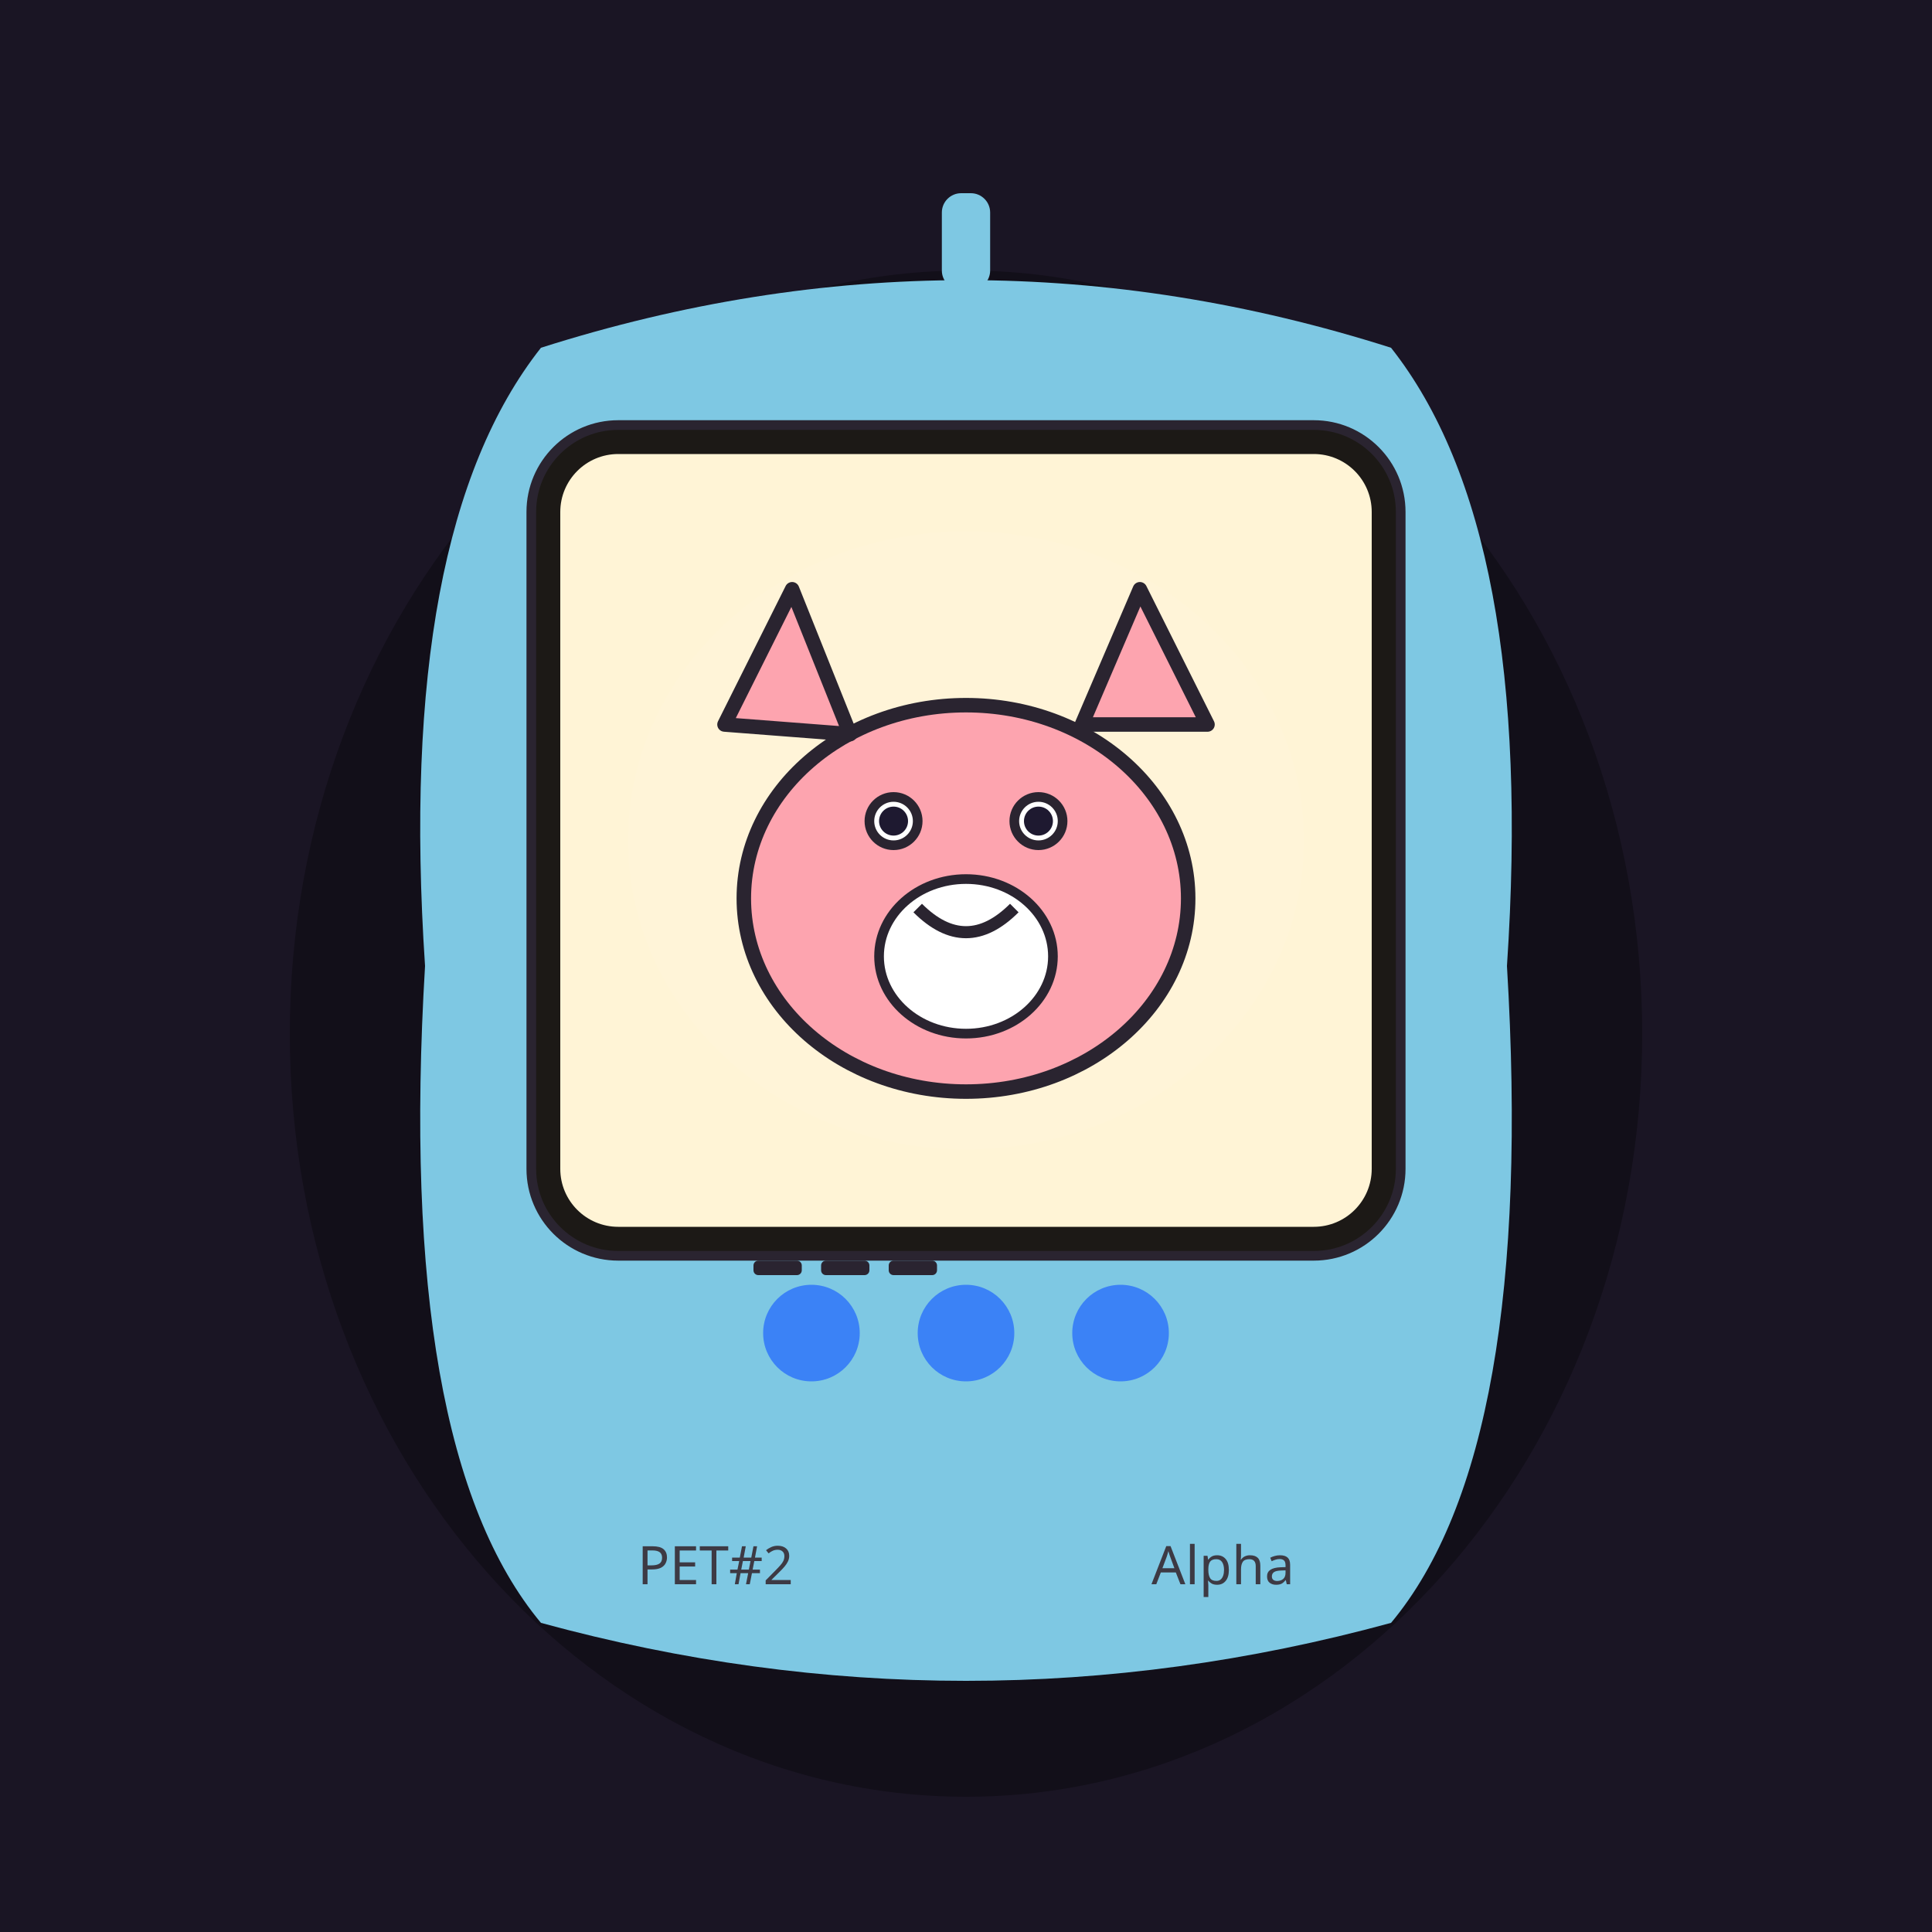
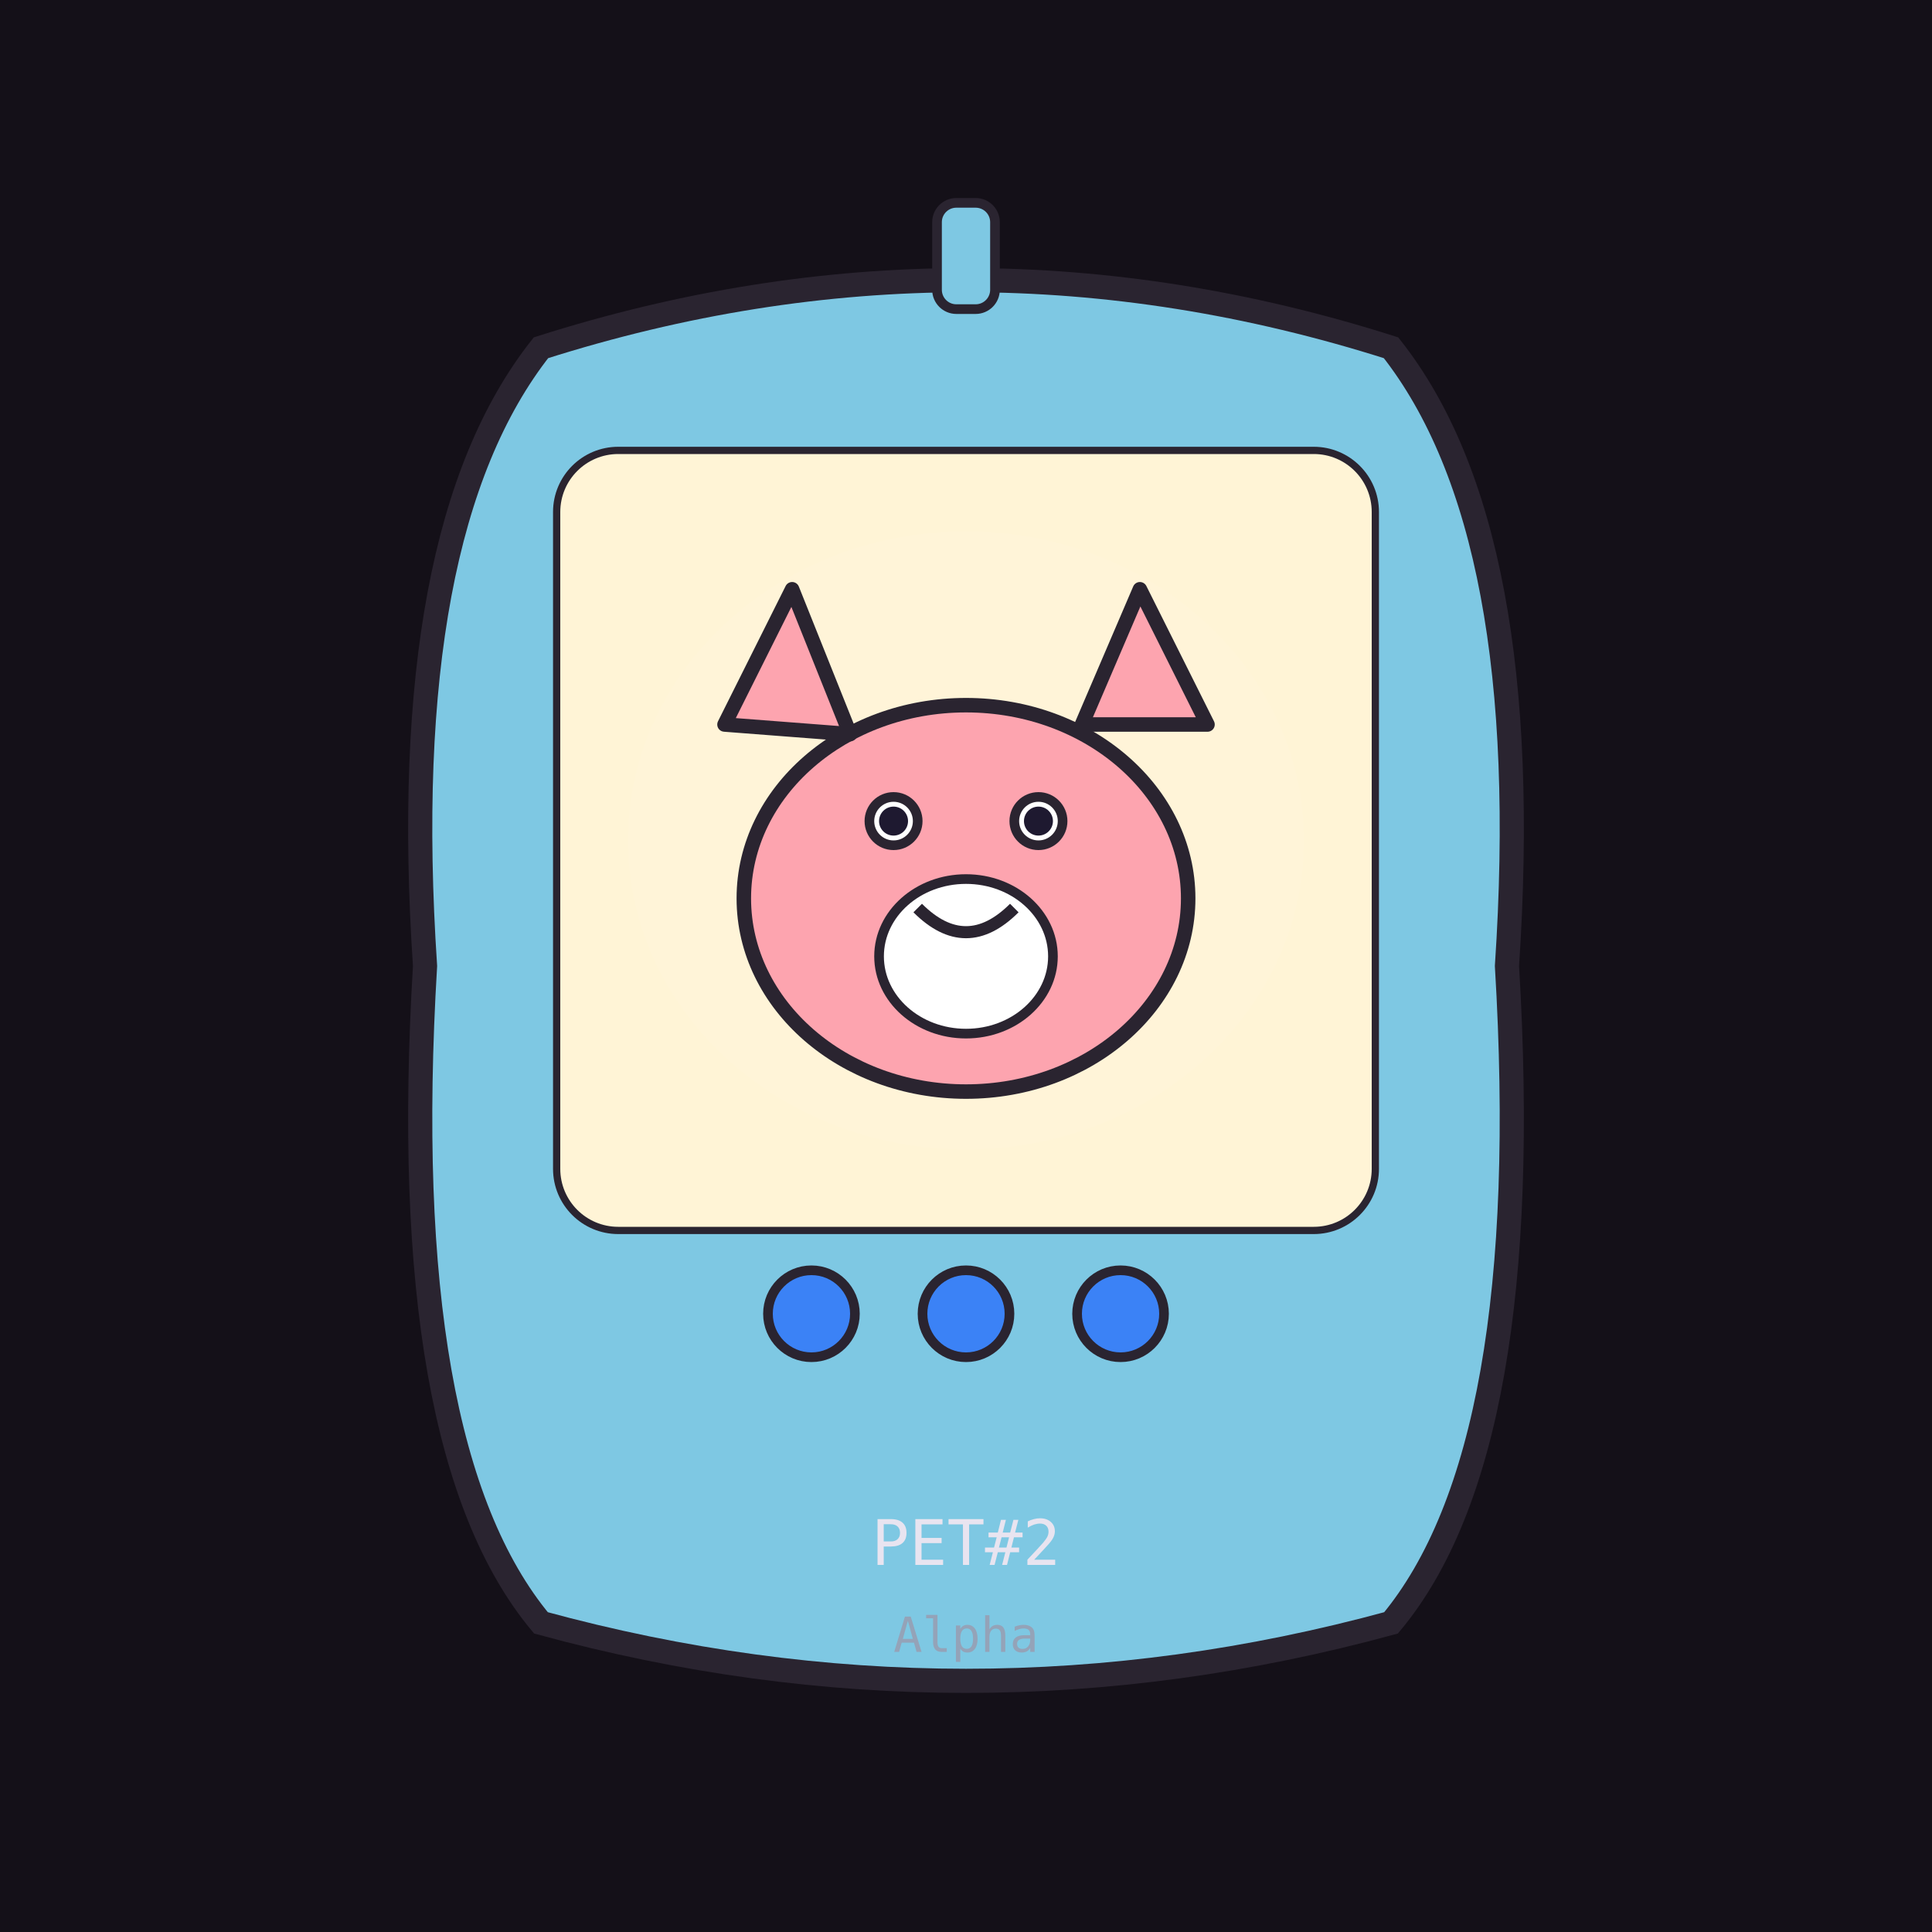
<svg xmlns="http://www.w3.org/2000/svg" viewBox="0 0 400 400">
  <defs>
    <clipPath id="scr">
      <rect x="116" y="94" width="168" height="160" rx="12" />
    </clipPath>
  </defs>
-   <rect width="400" height="400" fill="#1a1524" />
-   <ellipse cx="200" cy="214" rx="140" ry="158" fill="#000" fill-opacity=".3" />
-   <path fill="#7ec8e3" d="M112 72 Q200 44 288 72 Q318 110 312 200 Q318 300 288 336 Q200 360 112 336 Q82 300 88 200 Q82 110 112 72 Z" />
-   <rect x="195" y="40" width="10" height="20" rx="4" fill="#7ec8e3" />
-   <rect x="110" y="88" width="180" height="172" rx="18" fill="#1c1916" stroke="#2a2430" stroke-width="2" />
-   <rect data-spk="1" x="156" y="261" width="10" height="3" rx="1" fill="#2a2430" />
-   <rect data-spk="1" x="170" y="261" width="10" height="3" rx="1" fill="#2a2430" />
-   <rect data-spk="1" x="184" y="261" width="10" height="3" rx="1" fill="#2a2430" />
-   <circle cx="168" cy="276" r="10" fill="#3b82f6" />
-   <circle cx="200" cy="276" r="10" fill="#3b82f6" />
-   <circle cx="232" cy="276" r="10" fill="#3b82f6" />
-   <text data-foot="1" x="132" y="328" text-anchor="start" fill="#3d3a44" font-size="11" font-family="sans-serif">PET#2</text>
-   <text data-gen="1" x="268" y="328" text-anchor="end" fill="#3d3a44" font-size="11" font-family="sans-serif">Alpha</text>
+   <rect width="400" height="400" fill="#141018" />
+   <path fill="#7ec8e3" stroke="#2a2430" stroke-width="5" d="M112 72 Q200 44 288 72 Q318 110 312 200 Q318 300 288 336 Q200 360 112 336 Q82 300 88 200 Q82 110 112 72 Z" />
+   <rect x="194" y="42" width="12" height="22" rx="4" fill="#7ec8e3" stroke="#2a2430" stroke-width="2" />
+   <rect x="116" y="94" width="168" height="160" rx="12" fill="#0c0a10" stroke="#2a2430" stroke-width="3" />
+   <circle cx="168" cy="272" r="9" fill="#3b82f6" stroke="#2a2430" stroke-width="2" />
+   <circle cx="200" cy="272" r="9" fill="#3b82f6" stroke="#2a2430" stroke-width="2" />
+   <circle cx="232" cy="272" r="9" fill="#3b82f6" stroke="#2a2430" stroke-width="2" />
+   <text x="200" y="324" text-anchor="middle" fill="#e8e4f0" font-size="13" font-family="monospace">PET#2</text>
+   <text x="200" y="342" text-anchor="middle" fill="#94a3b8" font-size="10" font-family="monospace">Alpha</text>
  <g clip-path="url(#scr)">
    <g>
      <rect x="116" y="94" width="168" height="160" fill="#fff4d6" />
      <ellipse cx="200" cy="174" rx="70" ry="64" fill="#fff" fill-opacity=".04">
        <animate attributeName="fill-opacity" values=".04;.12;.04" dur="2.8s" repeatCount="indefinite" />
      </ellipse>
      <g>
        <ellipse cx="200" cy="186" rx="46" ry="40" fill="#fda4af" stroke="#2a2430" stroke-width="3" stroke-linejoin="round" />
        <polygon points="164,122 176,152 150,150" fill="#fda4af" stroke="#2a2430" stroke-width="3" stroke-linejoin="round" />
        <polygon points="236,122 250,150 224,150" fill="#fda4af" stroke="#2a2430" stroke-width="3" stroke-linejoin="round" />
      </g>
      <ellipse data-belly="1" cx="200" cy="198" rx="18" ry="16" fill="#ffffff" stroke="#2a2430" stroke-width="2" />
      <g data-face="1" data-sp="1" data-cx="200" data-ey="170" data-gap="15">
        <g data-eyes="0" data-kind="0">
          <circle cx="185" cy="170" r="5" fill="#fff" stroke="#2a2430" stroke-width="2" />
          <circle cx="185" cy="170" r="3" fill="#1e1930">
            <animate attributeName="opacity" values="1;1;1;.2;1" dur="3.2s" repeatCount="indefinite" />
          </circle>
          <circle cx="215" cy="170" r="5" fill="#fff" stroke="#2a2430" stroke-width="2" />
          <circle cx="215" cy="170" r="3" fill="#1e1930">
            <animate attributeName="opacity" values="1;1;1;.2;1" dur="3.2s" repeatCount="indefinite" />
          </circle>
        </g>
        <path d="M190 188 Q200 198 210 188" fill="none" stroke="#2a2430" stroke-width="2.5" />
      </g>
      <animateTransform attributeName="transform" type="translate" values="0 0;1 -1;-1 1;0 0" dur="9s" repeatCount="indefinite" />
    </g>
  </g>
</svg>
